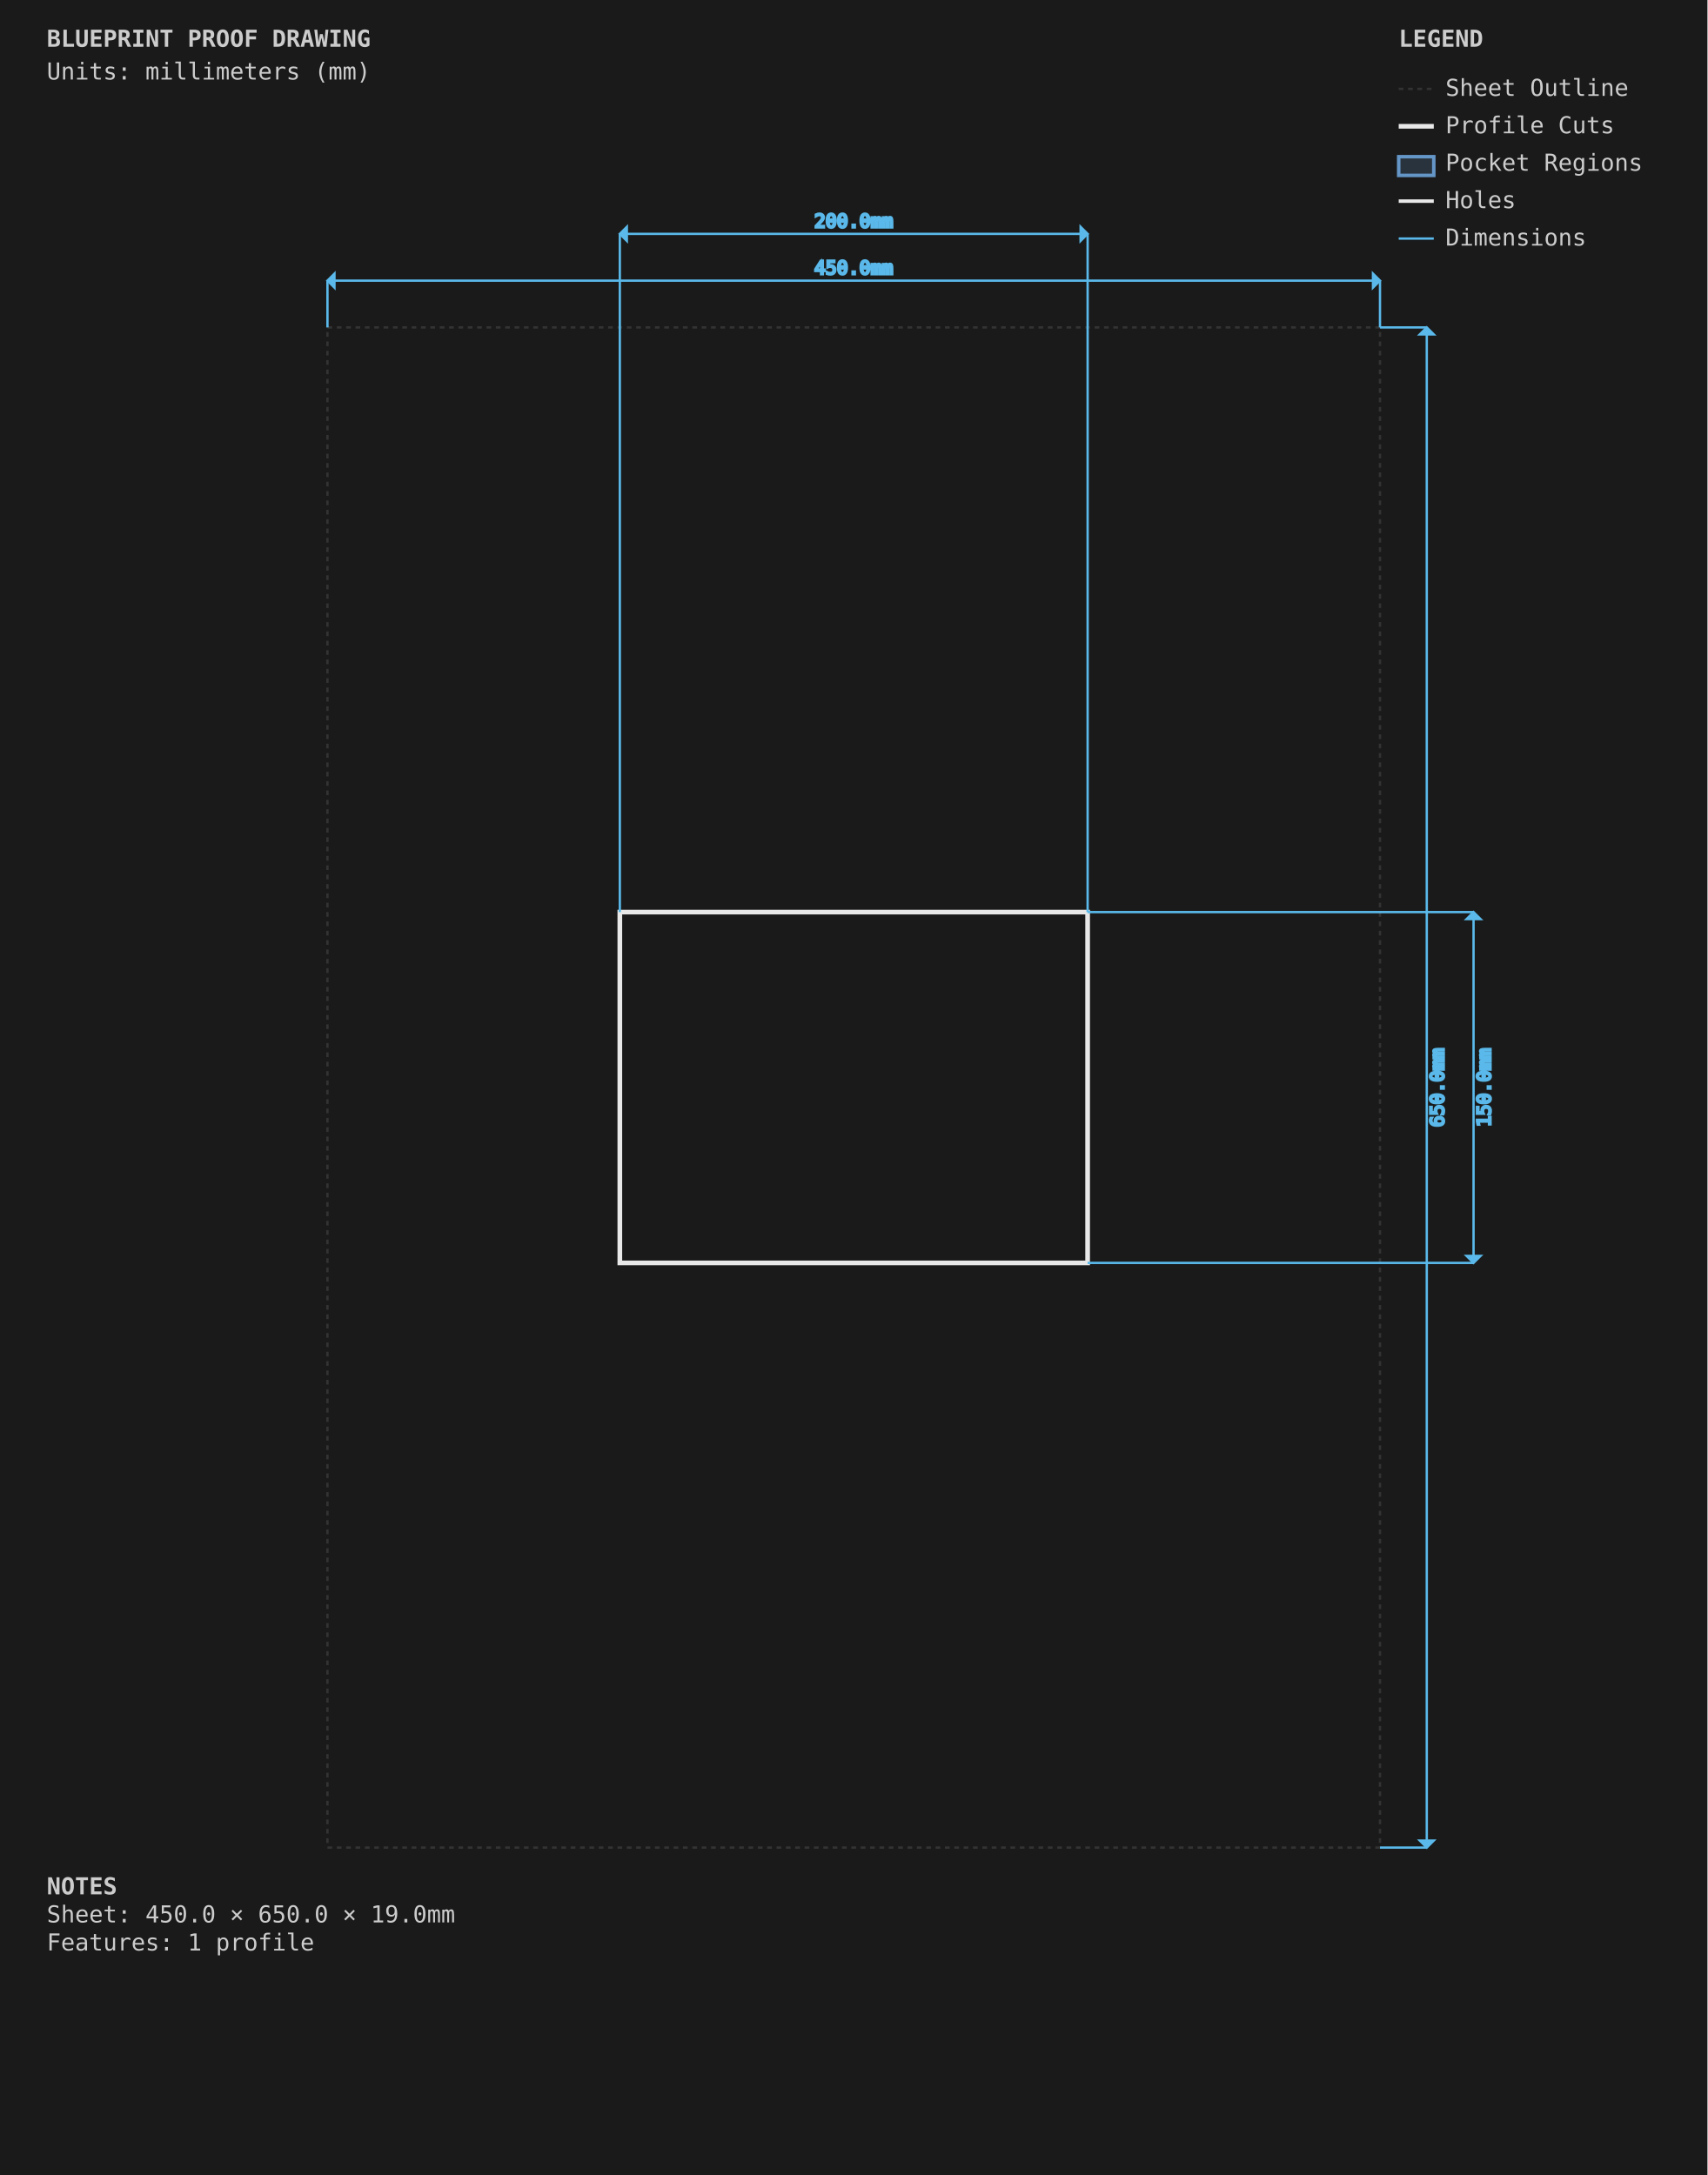
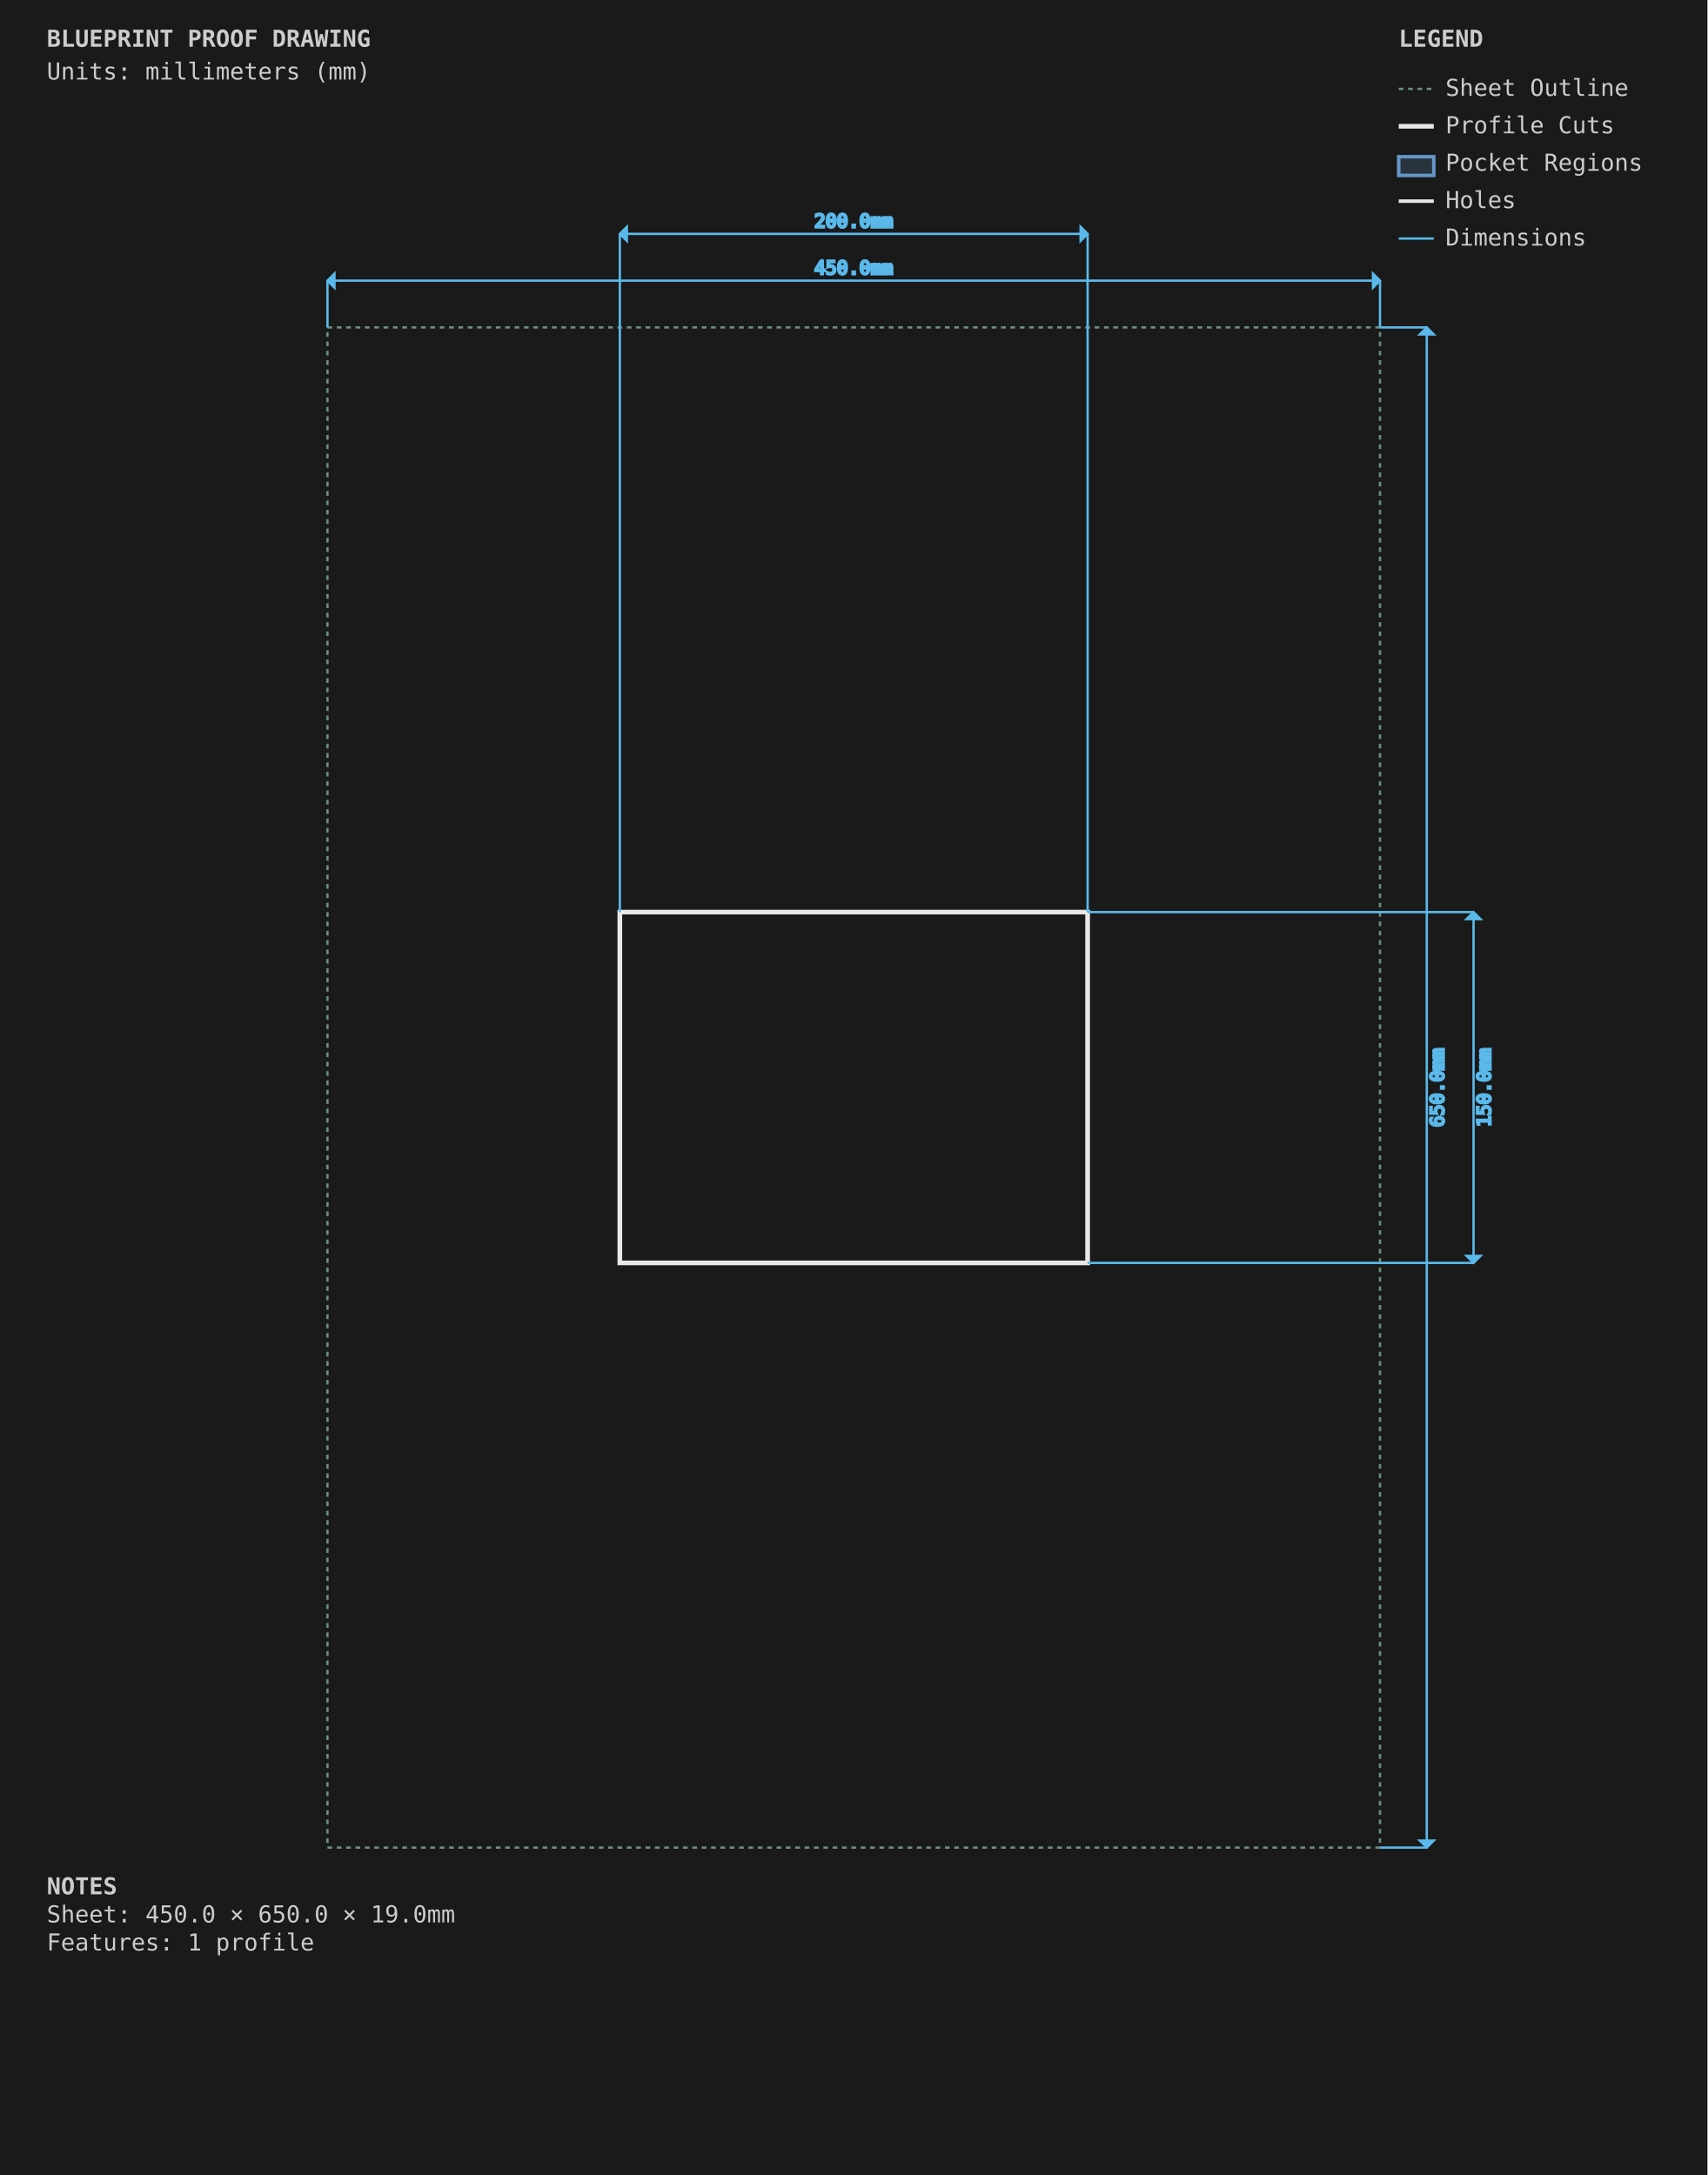
<svg xmlns="http://www.w3.org/2000/svg" viewBox="0 0 730.0 930.0" width="730.0mm" height="930.0mm">
  <style>
-         .sheet-outline { stroke: #333333; stroke-width: 1; fill: none; stroke-dasharray: 2,2; }
+         .sheet-outline { stroke: #6b8e7f; stroke-width: 1; fill: none; stroke-dasharray: 2,2; }
        .profile-cuts { stroke: #e8e8e8; stroke-width: 2; fill: none; }
        .pocket-regions { stroke: #6496c8; stroke-width: 1.5; fill: #6496c8; fill-opacity: 0.2; }
        .holes { stroke: #e8e8e8; stroke-width: 1.5; fill: none; }
        .engrave-paths { stroke: #888888; stroke-width: 1; fill: none; stroke-dasharray: 4,4; }
-         .construction { stroke: #333333; stroke-width: 0.5; fill: none; stroke-dasharray: 2,2; }
+         .construction { stroke: #6b8e7f; stroke-width: 0.5; fill: none; stroke-dasharray: 2,2; }
        .dimensions { stroke: #5ab9ea; stroke-width: 1; fill: none; }
        .dimension-text { fill: #5ab9ea; font-family: monospace; font-size: 8px; }
        .notes { fill: #cccccc; font-family: monospace; font-size: 10px; }
        .legend { fill: #cccccc; font-family: monospace; font-size: 10px; }
    </style>
  <rect x="0" y="0" width="730.0" height="930.0" fill="#1a1a1a" />
  <g id="SHEET_OUTLINE" class="sheet-outline">
    <rect x="140" y="140" width="450.0" height="650.0" />
  </g>
  <g id="PROFILE_CUTS" class="profile-cuts">
    <rect x="265.0" y="390.0" width="200.0" height="150.0" />
  </g>
  <g id="POCKET_REGIONS" class="pocket-regions" />
  <g id="ENGRAVE_PATHS" class="engrave-paths" />
  <g id="HOLES" class="holes" />
  <g id="CONSTRUCTION" class="construction" />
  <g id="DIMENSIONS" class="dimensions">
    <line x1="140" y1="140" x2="140" y2="120.0" stroke="#5ab9ea" stroke-width="1" />
    <line x1="590.0" y1="140" x2="590.0" y2="120.0" stroke="#5ab9ea" stroke-width="1" />
    <line x1="140" y1="120.0" x2="590.0" y2="120.0" stroke="#5ab9ea" stroke-width="1" />
    <polygon points="140,120.0 143.0,117.0 143.0,123.0" fill="#5ab9ea" />
    <polygon points="590.0,120.0 587.0,117.0 587.0,123.0" fill="#5ab9ea" />
    <text x="365.0" y="115.0" class="dimension-text" text-anchor="middle" dominant-baseline="middle">450.0mm</text>
    <line x1="590.0" y1="140" x2="610.0" y2="140" stroke="#5ab9ea" stroke-width="1" />
    <line x1="590.0" y1="790.0" x2="610.0" y2="790.0" stroke="#5ab9ea" stroke-width="1" />
    <line x1="610.0" y1="140" x2="610.0" y2="790.0" stroke="#5ab9ea" stroke-width="1" />
    <polygon points="610.0,140 607.0,143.0 613.0,143.0" fill="#5ab9ea" />
    <polygon points="610.0,790.0 607.0,787.0 613.0,787.0" fill="#5ab9ea" />
    <text x="615.0" y="465.0" class="dimension-text" text-anchor="middle" dominant-baseline="middle" transform="rotate(-90 615.0 465.0)">650.0mm</text>
    <line x1="265.0" y1="390.0" x2="265.0" y2="100.0" stroke="#5ab9ea" stroke-width="1" />
    <line x1="465.0" y1="390.0" x2="465.0" y2="100.0" stroke="#5ab9ea" stroke-width="1" />
    <line x1="265.0" y1="100.0" x2="465.0" y2="100.0" stroke="#5ab9ea" stroke-width="1" />
    <polygon points="265.0,100.0 268.0,97.0 268.0,103.0" fill="#5ab9ea" />
    <polygon points="465.0,100.0 462.0,97.0 462.0,103.0" fill="#5ab9ea" />
    <text x="365.0" y="95.0" class="dimension-text" text-anchor="middle" dominant-baseline="middle">200.0mm</text>
    <line x1="465.0" y1="390.0" x2="630.0" y2="390.0" stroke="#5ab9ea" stroke-width="1" />
    <line x1="465.0" y1="540.0" x2="630.0" y2="540.0" stroke="#5ab9ea" stroke-width="1" />
    <line x1="630.0" y1="390.0" x2="630.0" y2="540.0" stroke="#5ab9ea" stroke-width="1" />
    <polygon points="630.0,390.0 627.0,393.0 633.0,393.0" fill="#5ab9ea" />
    <polygon points="630.0,540.0 627.0,537.0 633.0,537.0" fill="#5ab9ea" />
    <text x="635.0" y="465.0" class="dimension-text" text-anchor="middle" dominant-baseline="middle" transform="rotate(-90 635.0 465.0)">150.0mm</text>
  </g>
  <g id="NOTES" class="notes">
    <text x="20" y="810.0" class="notes" font-weight="bold">NOTES</text>
    <text x="20" y="822.0" class="notes">Sheet: 450.0 × 650.0 × 19.0mm</text>
    <text x="20" y="834.0" class="notes">Features: 1 profile</text>
  </g>
  <g id="TITLE_BLOCK" class="title-block">
    <text x="20" y="20" class="notes" font-weight="bold" font-size="14px">BLUEPRINT PROOF DRAWING</text>
    <text x="20" y="34" class="notes" font-size="9px">Units: millimeters (mm)</text>
  </g>
  <g id="LEGEND" class="legend">
    <text x="598.0" y="20" class="legend" font-weight="bold">LEGEND</text>
-     <line x1="598.0" y1="38" x2="613.0" y2="38" stroke="#333333" stroke-width="1" stroke-dasharray="2,2" />
+     <line x1="598.0" y1="38" x2="613.0" y2="38" stroke="#6b8e7f" stroke-width="1" stroke-dasharray="2,2" />
    <text x="618.0" y="41" class="legend">Sheet Outline</text>
    <line x1="598.0" y1="54" x2="613.0" y2="54" stroke="#e8e8e8" stroke-width="2" />
    <text x="618.0" y="57" class="legend">Profile Cuts</text>
    <rect x="598.0" y="67" width="15.0" height="8" stroke="#6496c8" stroke-width="1.5" fill="#6496c8" fill-opacity="0.2" />
    <text x="618.0" y="73" class="legend">Pocket Regions</text>
    <line x1="598.0" y1="86" x2="613.0" y2="86" stroke="#e8e8e8" stroke-width="1.5" />
    <text x="618.0" y="89" class="legend">Holes</text>
    <line x1="598.0" y1="102" x2="613.0" y2="102" stroke="#5ab9ea" stroke-width="1" />
    <text x="618.0" y="105" class="legend">Dimensions</text>
  </g>
</svg>
